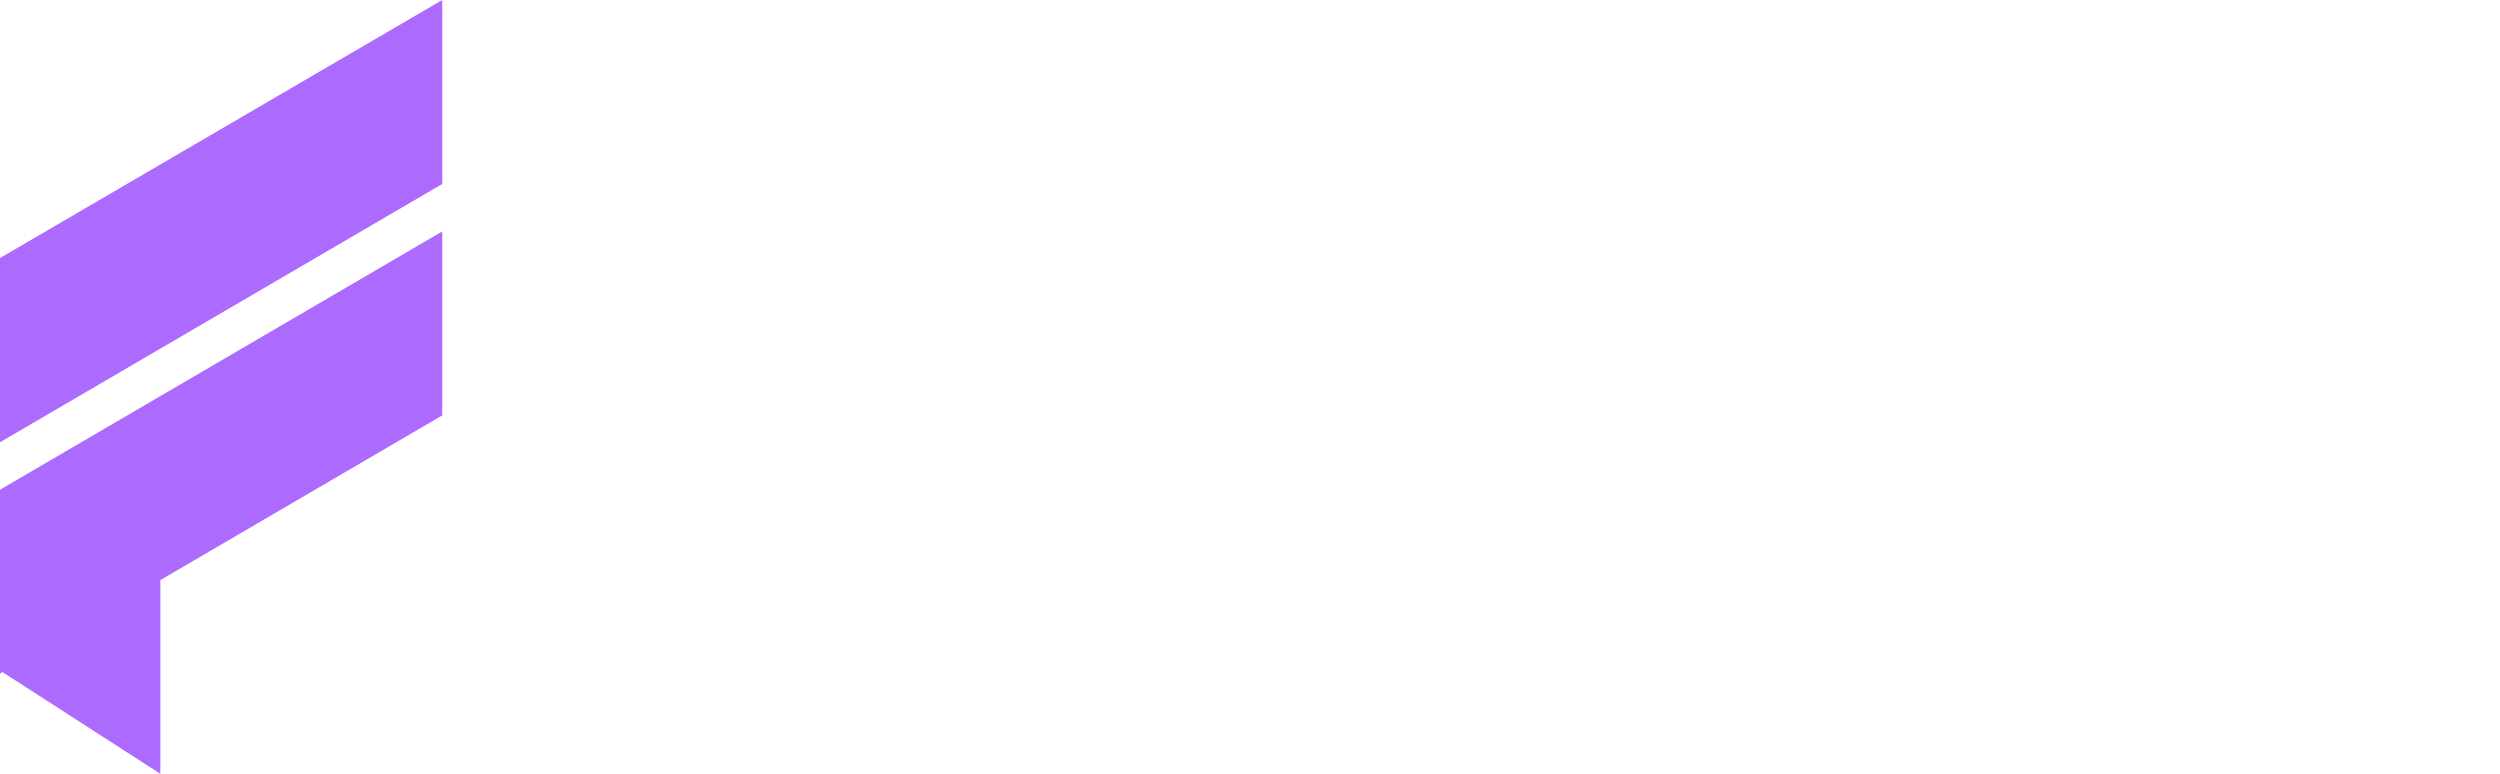
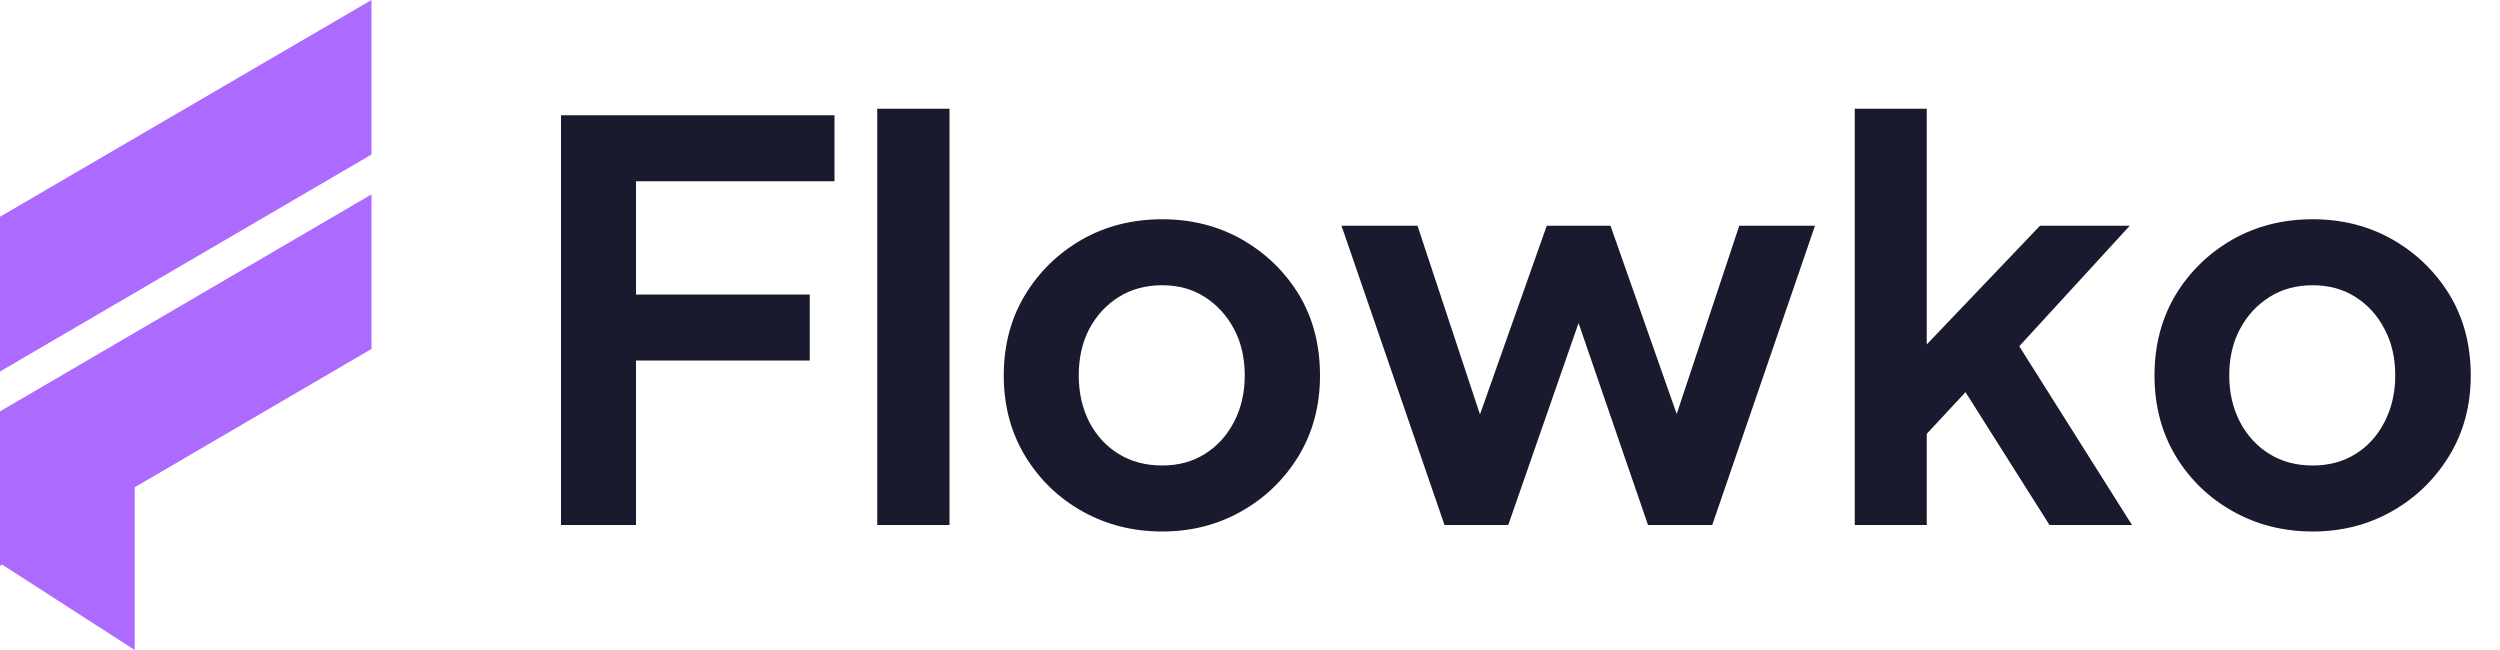
- <svg xmlns="http://www.w3.org/2000/svg" width="84" height="26" viewBox="0 0 84 26" fill="none">
+ <svg xmlns="http://www.w3.org/2000/svg" width="100" height="26" viewBox="0 0 100 26" fill="none">
  <g transform="scale(0.091164)">
    <polygon fill="#AC6AFF" points="0,192.3 0,247.1 0,248.3 0.9,247.7 59.1,285.2 59.1,213.8 163,153.1 163,85.3 0,180.5" />
    <polygon fill="#AC6AFF" points="0,95.1 0,163 163,67.8 163,0" />
  </g>
+   <path fill="#1A1A2E" d="M25.44 21 L22.44 21 L22.44 4.61 L33.38 4.61 L33.38 7.25 L25.44 7.25 L25.44 11.78 L32.39 11.78 L32.39 14.42 L25.44 14.42 L25.44 21 Z M37.98 21 L35.09 21 L35.09 4.35 L37.98 4.35 L37.98 21 Z M46.49 21.26 L46.49 21.26 Q44.73 21.26 43.29 20.45 Q41.85 19.64 41 18.23 Q40.15 16.82 40.15 15.02 L40.15 15.02 Q40.15 13.21 41 11.8 Q41.85 10.4 43.28 9.58 Q44.71 8.77 46.49 8.77 L46.49 8.77 Q48.25 8.77 49.68 9.58 Q51.11 10.4 51.96 11.79 Q52.8 13.19 52.8 15.02 L52.8 15.02 Q52.8 16.82 51.95 18.23 Q51.09 19.64 49.66 20.45 Q48.23 21.26 46.49 21.26 Z M46.49 18.62 L46.49 18.62 Q47.46 18.62 48.19 18.16 Q48.93 17.7 49.36 16.88 Q49.79 16.05 49.79 15.02 L49.79 15.02 Q49.79 13.96 49.36 13.16 Q48.93 12.35 48.19 11.88 Q47.46 11.41 46.49 11.41 L46.49 11.41 Q45.5 11.41 44.75 11.88 Q44 12.35 43.57 13.16 Q43.15 13.96 43.15 15.02 L43.15 15.02 Q43.15 16.05 43.57 16.88 Q44 17.7 44.75 18.16 Q45.5 18.62 46.49 18.62 Z M60.33 21 L57.78 21 L53.66 9.03 L56.7 9.03 L59.71 18.12 L58.66 18.1 L61.87 9.03 L64.42 9.03 L67.61 18.1 L66.55 18.12 L69.57 9.03 L72.6 9.03 L68.49 21 L65.92 21 L62.66 11.52 L63.63 11.52 L60.33 21 Z M77.07 21 L74.19 21 L74.19 4.35 L77.07 4.35 L77.07 15.26 L75.97 14.93 L81.6 9.03 L85.19 9.03 L80.77 13.85 L85.28 21 L81.98 21 L78.06 14.8 L79.78 14.44 L76.17 18.32 L77.07 16.56 L77.07 21 Z M92.51 21.26 L92.51 21.26 Q90.75 21.26 89.31 20.45 Q87.87 19.64 87.02 18.23 Q86.18 16.82 86.18 15.02 L86.18 15.02 Q86.18 13.21 87.02 11.8 Q87.87 10.4 89.3 9.58 Q90.73 8.77 92.51 8.77 L92.51 8.77 Q94.27 8.77 95.7 9.58 Q97.13 10.4 97.98 11.79 Q98.83 13.19 98.83 15.02 L98.83 15.02 Q98.83 16.82 97.97 18.23 Q97.11 19.64 95.68 20.45 Q94.25 21.26 92.51 21.26 Z M92.51 18.62 L92.51 18.62 Q93.48 18.62 94.22 18.16 Q94.96 17.7 95.38 16.88 Q95.81 16.05 95.81 15.02 L95.81 15.02 Q95.81 13.96 95.38 13.16 Q94.96 12.35 94.22 11.88 Q93.48 11.41 92.51 11.41 L92.51 11.41 Q91.52 11.41 90.78 11.88 Q90.03 12.35 89.6 13.16 Q89.17 13.96 89.17 15.02 L89.17 15.02 Q89.17 16.05 89.6 16.88 Q90.03 17.7 90.78 18.16 Q91.52 18.62 92.51 18.62 Z" />
</svg>
